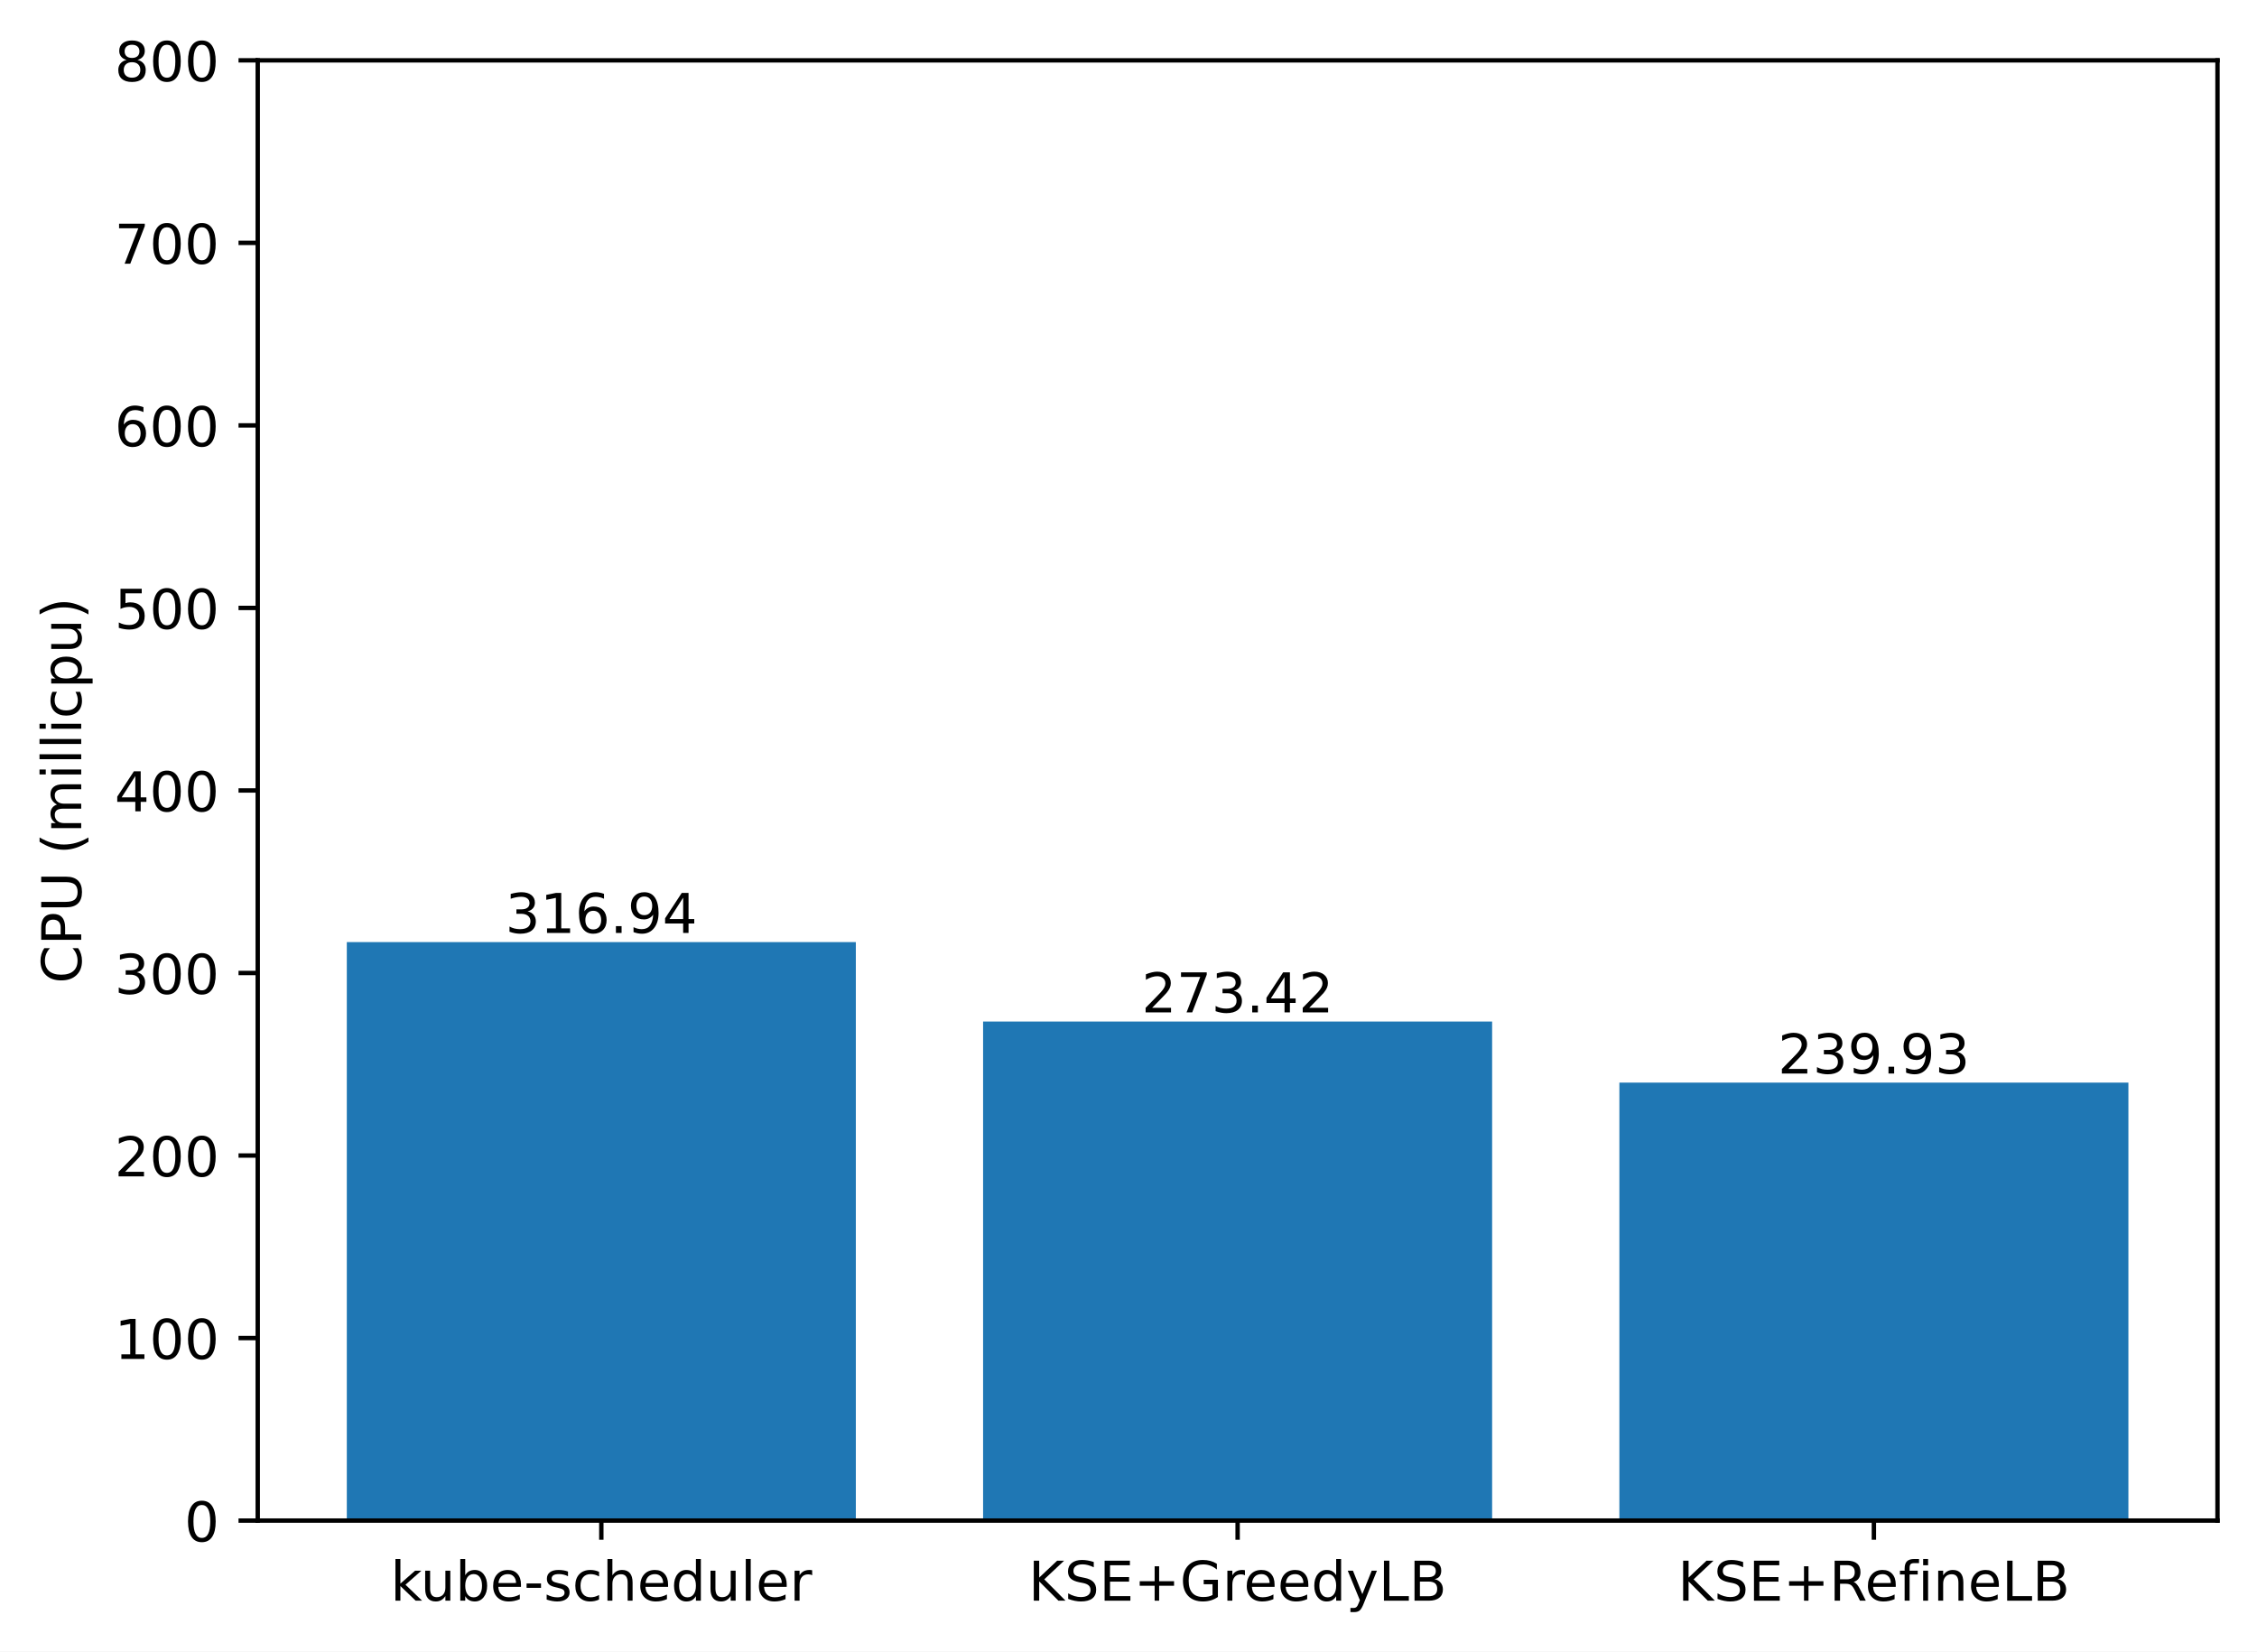
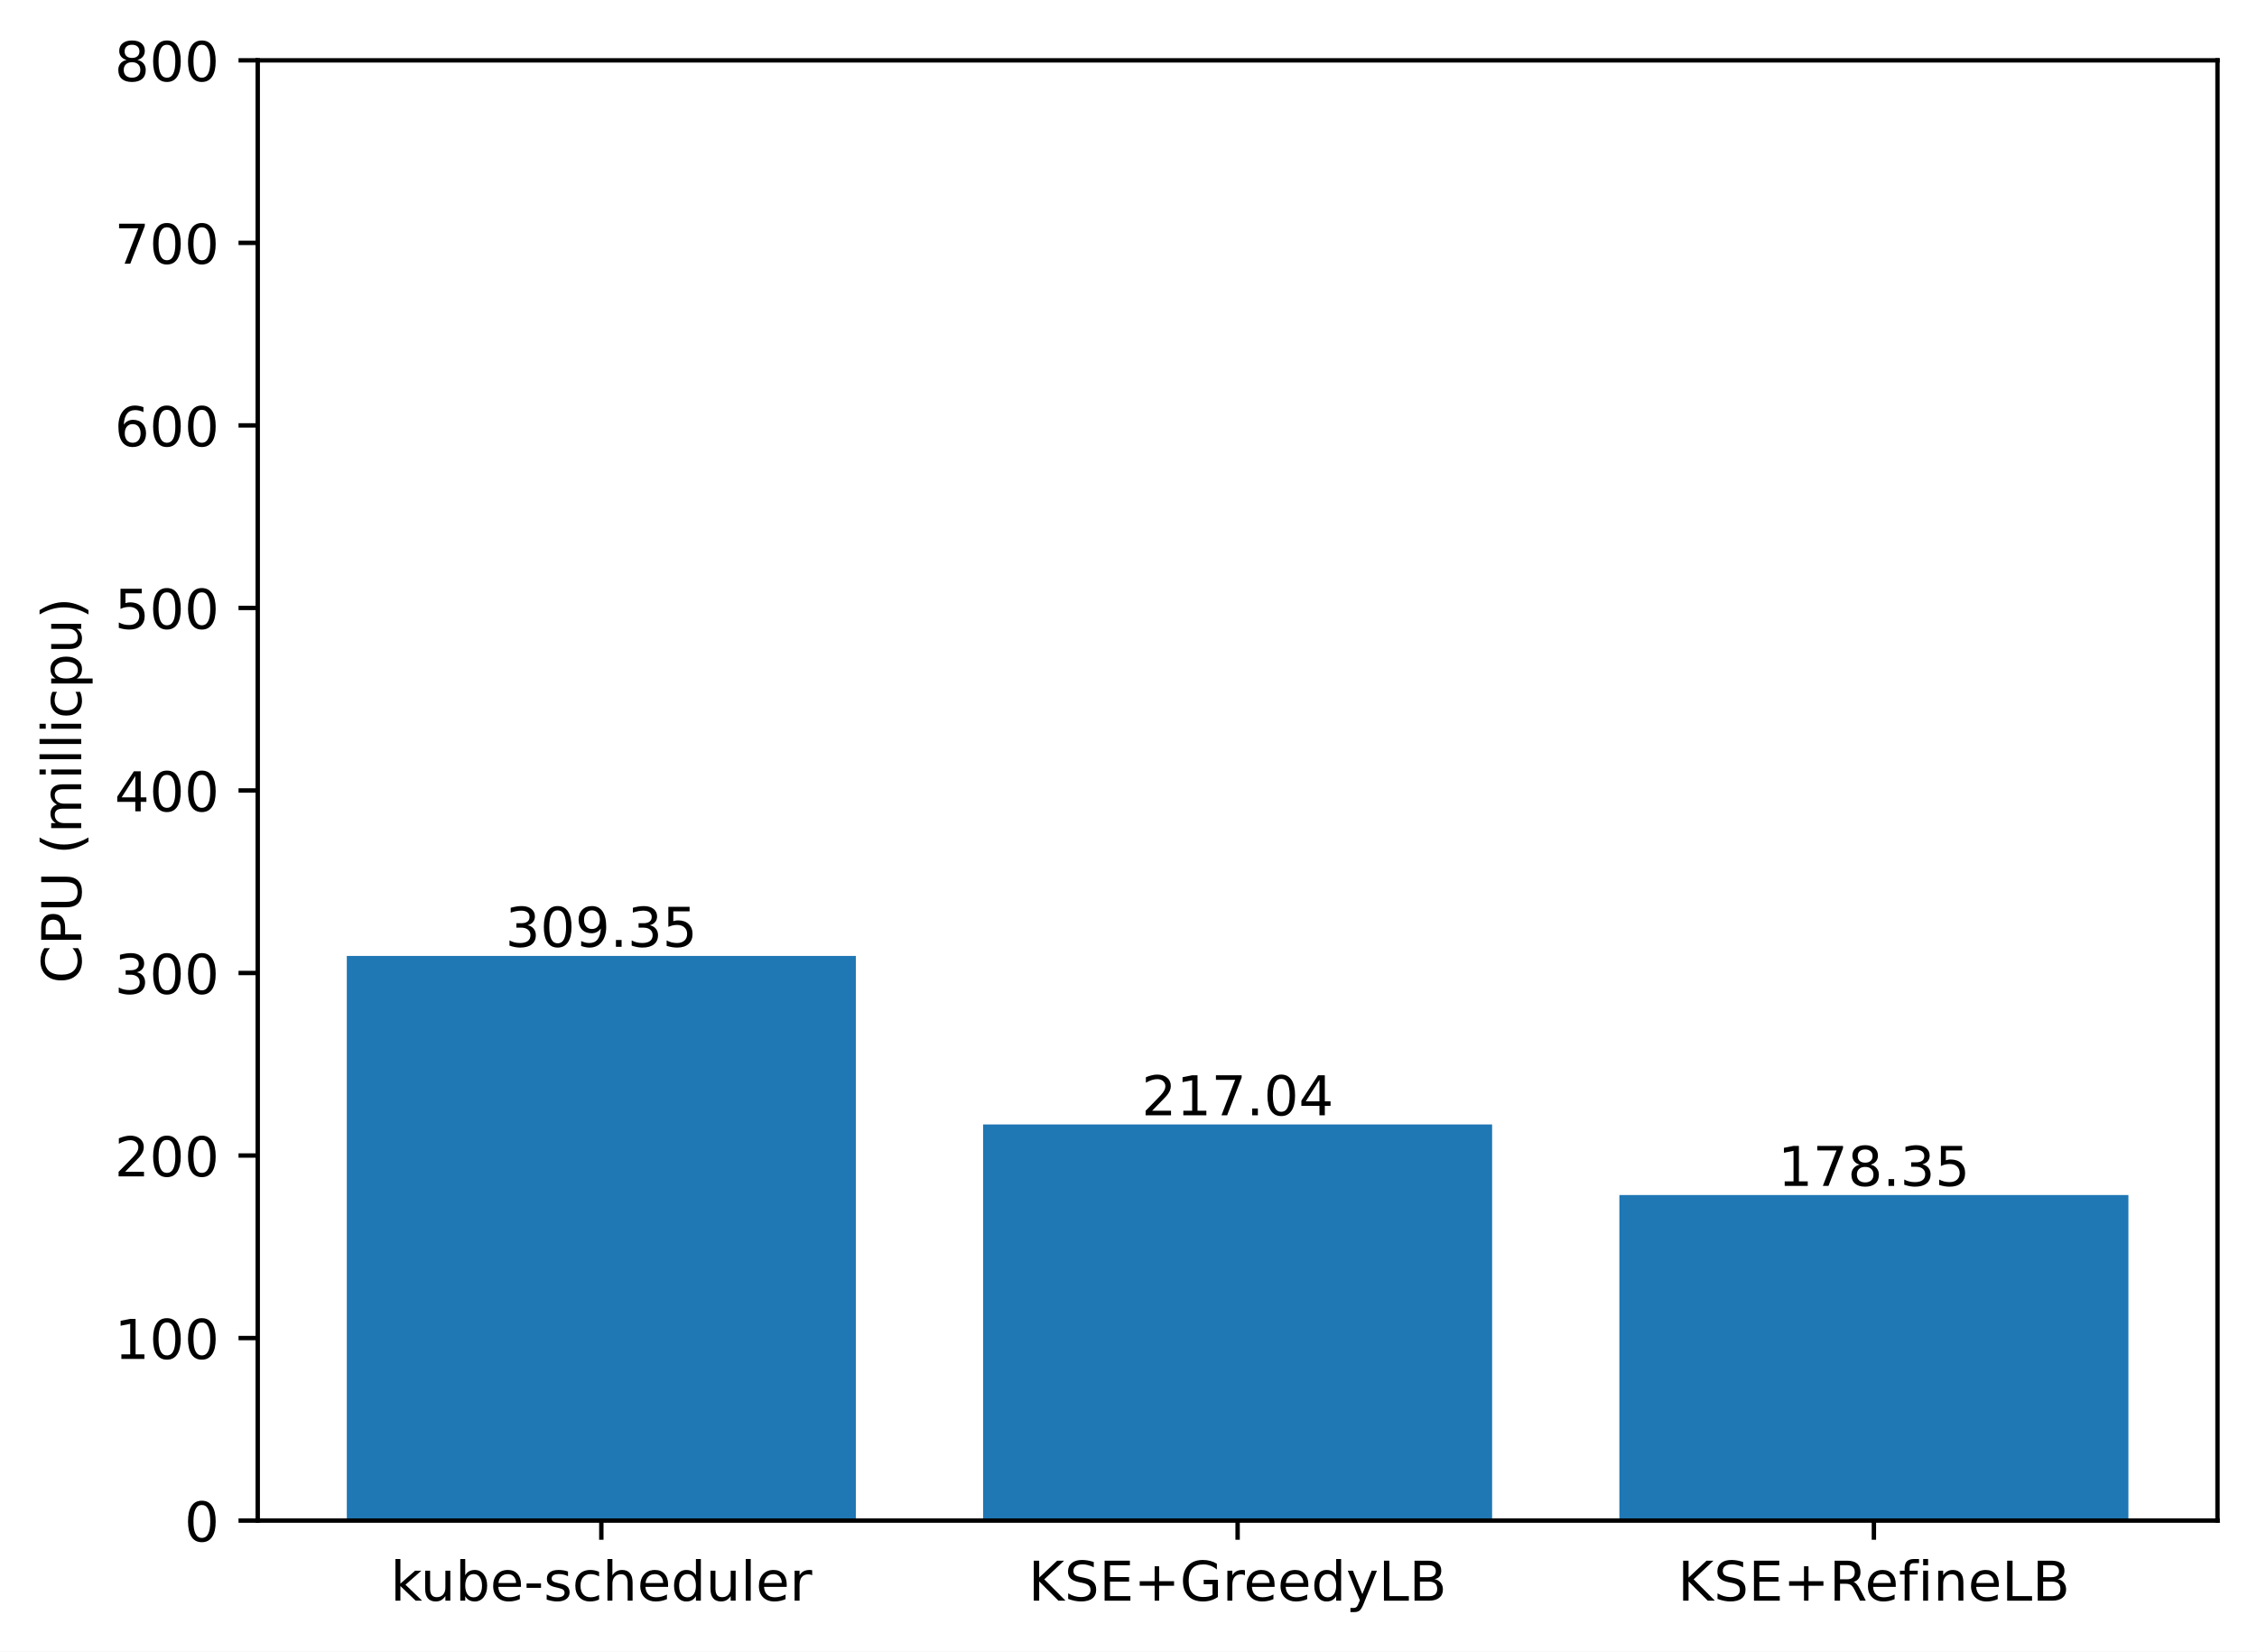
<svg xmlns="http://www.w3.org/2000/svg" xmlns:xlink="http://www.w3.org/1999/xlink" width="411.286pt" height="300.989pt" viewBox="0 0 411.286 300.989" version="1.1">
  <defs>
    <style type="text/css">*{stroke-linejoin: round; stroke-linecap: butt}</style>
  </defs>
  <g id="figure_1">
    <g id="patch_1">
      <path d="M 0 300.989  L 411.286 300.989  L 411.286 0  L 0 0  z " style="fill: #ffffff" />
    </g>
    <g id="axes_1">
      <g id="patch_2">
        <path d="M 46.966 277.111  L 404.086 277.111  L 404.086 10.999  L 46.966 10.999  z " style="fill: #ffffff" />
      </g>
      <g id="patch_3">
-         <path d="M 63.198 277.111  L 155.957 277.111  L 155.957 171.684  L 63.198 171.684  z " clip-path="url(#p5e8795955c)" style="fill: #1f77b4" />
+         <path d="M 63.198 277.111  L 155.957 277.111  L 155.957 174.209  L 63.198 174.209  z " clip-path="url(#p948b5187a0)" style="fill: #1f77b4" />
      </g>
      <g id="patch_4">
-         <path d="M 179.146 277.111  L 271.905 277.111  L 271.905 186.161  L 179.146 186.161  z " clip-path="url(#p5e8795955c)" style="fill: #1f77b4" />
+         <path d="M 179.146 277.111  L 271.905 277.111  L 271.905 204.915  L 179.146 204.915  z " clip-path="url(#p948b5187a0)" style="fill: #1f77b4" />
      </g>
      <g id="patch_5">
-         <path d="M 295.094 277.111  L 387.853 277.111  L 387.853 197.301  L 295.094 197.301  z " clip-path="url(#p5e8795955c)" style="fill: #1f77b4" />
+         <path d="M 295.094 277.111  L 387.853 277.111  L 387.853 217.785  L 295.094 217.785  z " clip-path="url(#p948b5187a0)" style="fill: #1f77b4" />
      </g>
      <g id="matplotlib.axis_1">
        <g id="xtick_1">
          <g id="line2d_1">
            <defs>
-               <path id="m545f0c61d1" d="M 0 0  L 0 3.5  " style="stroke: #000000; stroke-width: 0.8" />
+               <path id="maed211d1e8" d="M 0 0  L 0 3.5  " style="stroke: #000000; stroke-width: 0.8" />
            </defs>
            <g>
-               <use xlink:href="#m545f0c61d1" x="109.578" y="277.111" style="stroke: #000000; stroke-width: 0.8" />
+               <use xlink:href="#maed211d1e8" x="109.578" y="277.111" style="stroke: #000000; stroke-width: 0.8" />
            </g>
          </g>
          <g id="text_1">
            <g transform="translate(71.15179 291.7097)scale(0.1 -0.1)">
              <defs>
                <path id="DejaVuSans-6b" d="M 581 4863  L 1159 4863  L 1159 1991  L 2875 3500  L 3609 3500  L 1753 1863  L 3688 0  L 2938 0  L 1159 1709  L 1159 0  L 581 0  L 581 4863  z " transform="scale(0.015625)" />
                <path id="DejaVuSans-75" d="M 544 1381  L 544 3500  L 1119 3500  L 1119 1403  Q 1119 906 1312 657  Q 1506 409 1894 409  Q 2359 409 2629 706  Q 2900 1003 2900 1516  L 2900 3500  L 3475 3500  L 3475 0  L 2900 0  L 2900 538  Q 2691 219 2414 64  Q 2138 -91 1772 -91  Q 1169 -91 856 284  Q 544 659 544 1381  z M 1991 3584  L 1991 3584  z " transform="scale(0.015625)" />
                <path id="DejaVuSans-62" d="M 3116 1747  Q 3116 2381 2855 2742  Q 2594 3103 2138 3103  Q 1681 3103 1420 2742  Q 1159 2381 1159 1747  Q 1159 1113 1420 752  Q 1681 391 2138 391  Q 2594 391 2855 752  Q 3116 1113 3116 1747  z M 1159 2969  Q 1341 3281 1617 3432  Q 1894 3584 2278 3584  Q 2916 3584 3314 3078  Q 3713 2572 3713 1747  Q 3713 922 3314 415  Q 2916 -91 2278 -91  Q 1894 -91 1617 61  Q 1341 213 1159 525  L 1159 0  L 581 0  L 581 4863  L 1159 4863  L 1159 2969  z " transform="scale(0.015625)" />
                <path id="DejaVuSans-65" d="M 3597 1894  L 3597 1613  L 953 1613  Q 991 1019 1311 708  Q 1631 397 2203 397  Q 2534 397 2845 478  Q 3156 559 3463 722  L 3463 178  Q 3153 47 2828 -22  Q 2503 -91 2169 -91  Q 1331 -91 842 396  Q 353 884 353 1716  Q 353 2575 817 3079  Q 1281 3584 2069 3584  Q 2775 3584 3186 3129  Q 3597 2675 3597 1894  z M 3022 2063  Q 3016 2534 2758 2815  Q 2500 3097 2075 3097  Q 1594 3097 1305 2825  Q 1016 2553 972 2059  L 3022 2063  z " transform="scale(0.015625)" />
                <path id="DejaVuSans-2d" d="M 313 2009  L 1997 2009  L 1997 1497  L 313 1497  L 313 2009  z " transform="scale(0.015625)" />
                <path id="DejaVuSans-73" d="M 2834 3397  L 2834 2853  Q 2591 2978 2328 3040  Q 2066 3103 1784 3103  Q 1356 3103 1142 2972  Q 928 2841 928 2578  Q 928 2378 1081 2264  Q 1234 2150 1697 2047  L 1894 2003  Q 2506 1872 2764 1633  Q 3022 1394 3022 966  Q 3022 478 2636 193  Q 2250 -91 1575 -91  Q 1294 -91 989 -36  Q 684 19 347 128  L 347 722  Q 666 556 975 473  Q 1284 391 1588 391  Q 1994 391 2212 530  Q 2431 669 2431 922  Q 2431 1156 2273 1281  Q 2116 1406 1581 1522  L 1381 1569  Q 847 1681 609 1914  Q 372 2147 372 2553  Q 372 3047 722 3315  Q 1072 3584 1716 3584  Q 2034 3584 2315 3537  Q 2597 3491 2834 3397  z " transform="scale(0.015625)" />
                <path id="DejaVuSans-63" d="M 3122 3366  L 3122 2828  Q 2878 2963 2633 3030  Q 2388 3097 2138 3097  Q 1578 3097 1268 2742  Q 959 2388 959 1747  Q 959 1106 1268 751  Q 1578 397 2138 397  Q 2388 397 2633 464  Q 2878 531 3122 666  L 3122 134  Q 2881 22 2623 -34  Q 2366 -91 2075 -91  Q 1284 -91 818 406  Q 353 903 353 1747  Q 353 2603 823 3093  Q 1294 3584 2113 3584  Q 2378 3584 2631 3529  Q 2884 3475 3122 3366  z " transform="scale(0.015625)" />
                <path id="DejaVuSans-68" d="M 3513 2113  L 3513 0  L 2938 0  L 2938 2094  Q 2938 2591 2744 2837  Q 2550 3084 2163 3084  Q 1697 3084 1428 2787  Q 1159 2491 1159 1978  L 1159 0  L 581 0  L 581 4863  L 1159 4863  L 1159 2956  Q 1366 3272 1645 3428  Q 1925 3584 2291 3584  Q 2894 3584 3203 3211  Q 3513 2838 3513 2113  z " transform="scale(0.015625)" />
                <path id="DejaVuSans-64" d="M 2906 2969  L 2906 4863  L 3481 4863  L 3481 0  L 2906 0  L 2906 525  Q 2725 213 2448 61  Q 2172 -91 1784 -91  Q 1150 -91 751 415  Q 353 922 353 1747  Q 353 2572 751 3078  Q 1150 3584 1784 3584  Q 2172 3584 2448 3432  Q 2725 3281 2906 2969  z M 947 1747  Q 947 1113 1208 752  Q 1469 391 1925 391  Q 2381 391 2643 752  Q 2906 1113 2906 1747  Q 2906 2381 2643 2742  Q 2381 3103 1925 3103  Q 1469 3103 1208 2742  Q 947 2381 947 1747  z " transform="scale(0.015625)" />
                <path id="DejaVuSans-6c" d="M 603 4863  L 1178 4863  L 1178 0  L 603 0  L 603 4863  z " transform="scale(0.015625)" />
                <path id="DejaVuSans-72" d="M 2631 2963  Q 2534 3019 2420 3045  Q 2306 3072 2169 3072  Q 1681 3072 1420 2755  Q 1159 2438 1159 1844  L 1159 0  L 581 0  L 581 3500  L 1159 3500  L 1159 2956  Q 1341 3275 1631 3429  Q 1922 3584 2338 3584  Q 2397 3584 2469 3576  Q 2541 3569 2628 3553  L 2631 2963  z " transform="scale(0.015625)" />
              </defs>
              <use xlink:href="#DejaVuSans-6b" />
              <use xlink:href="#DejaVuSans-75" x="54.785" />
              <use xlink:href="#DejaVuSans-62" x="118.164" />
              <use xlink:href="#DejaVuSans-65" x="181.641" />
              <use xlink:href="#DejaVuSans-2d" x="243.164" />
              <use xlink:href="#DejaVuSans-73" x="279.248" />
              <use xlink:href="#DejaVuSans-63" x="331.348" />
              <use xlink:href="#DejaVuSans-68" x="386.328" />
              <use xlink:href="#DejaVuSans-65" x="449.707" />
              <use xlink:href="#DejaVuSans-64" x="511.23" />
              <use xlink:href="#DejaVuSans-75" x="574.707" />
              <use xlink:href="#DejaVuSans-6c" x="638.086" />
              <use xlink:href="#DejaVuSans-65" x="665.869" />
              <use xlink:href="#DejaVuSans-72" x="727.393" />
            </g>
          </g>
        </g>
        <g id="xtick_2">
          <g id="line2d_2">
            <g>
-               <use xlink:href="#m545f0c61d1" x="225.526" y="277.111" style="stroke: #000000; stroke-width: 0.8" />
+               <use xlink:href="#maed211d1e8" x="225.526" y="277.111" style="stroke: #000000; stroke-width: 0.8" />
            </g>
          </g>
          <g id="text_2">
            <g transform="translate(187.403 291.7097)scale(0.1 -0.1)">
              <defs>
                <path id="DejaVuSans-4b" d="M 628 4666  L 1259 4666  L 1259 2694  L 3353 4666  L 4166 4666  L 1850 2491  L 4331 0  L 3500 0  L 1259 2247  L 1259 0  L 628 0  L 628 4666  z " transform="scale(0.015625)" />
                <path id="DejaVuSans-53" d="M 3425 4513  L 3425 3897  Q 3066 4069 2747 4153  Q 2428 4238 2131 4238  Q 1616 4238 1336 4038  Q 1056 3838 1056 3469  Q 1056 3159 1242 3001  Q 1428 2844 1947 2747  L 2328 2669  Q 3034 2534 3370 2195  Q 3706 1856 3706 1288  Q 3706 609 3251 259  Q 2797 -91 1919 -91  Q 1588 -91 1214 -16  Q 841 59 441 206  L 441 856  Q 825 641 1194 531  Q 1563 422 1919 422  Q 2459 422 2753 634  Q 3047 847 3047 1241  Q 3047 1584 2836 1778  Q 2625 1972 2144 2069  L 1759 2144  Q 1053 2284 737 2584  Q 422 2884 422 3419  Q 422 4038 858 4394  Q 1294 4750 2059 4750  Q 2388 4750 2728 4690  Q 3069 4631 3425 4513  z " transform="scale(0.015625)" />
                <path id="DejaVuSans-45" d="M 628 4666  L 3578 4666  L 3578 4134  L 1259 4134  L 1259 2753  L 3481 2753  L 3481 2222  L 1259 2222  L 1259 531  L 3634 531  L 3634 0  L 628 0  L 628 4666  z " transform="scale(0.015625)" />
                <path id="DejaVuSans-2b" d="M 2944 4013  L 2944 2272  L 4684 2272  L 4684 1741  L 2944 1741  L 2944 0  L 2419 0  L 2419 1741  L 678 1741  L 678 2272  L 2419 2272  L 2419 4013  L 2944 4013  z " transform="scale(0.015625)" />
                <path id="DejaVuSans-47" d="M 3809 666  L 3809 1919  L 2778 1919  L 2778 2438  L 4434 2438  L 4434 434  Q 4069 175 3628 42  Q 3188 -91 2688 -91  Q 1594 -91 976 548  Q 359 1188 359 2328  Q 359 3472 976 4111  Q 1594 4750 2688 4750  Q 3144 4750 3555 4637  Q 3966 4525 4313 4306  L 4313 3634  Q 3963 3931 3569 4081  Q 3175 4231 2741 4231  Q 1884 4231 1454 3753  Q 1025 3275 1025 2328  Q 1025 1384 1454 906  Q 1884 428 2741 428  Q 3075 428 3337 486  Q 3600 544 3809 666  z " transform="scale(0.015625)" />
                <path id="DejaVuSans-79" d="M 2059 -325  Q 1816 -950 1584 -1140  Q 1353 -1331 966 -1331  L 506 -1331  L 506 -850  L 844 -850  Q 1081 -850 1212 -737  Q 1344 -625 1503 -206  L 1606 56  L 191 3500  L 800 3500  L 1894 763  L 2988 3500  L 3597 3500  L 2059 -325  z " transform="scale(0.015625)" />
                <path id="DejaVuSans-4c" d="M 628 4666  L 1259 4666  L 1259 531  L 3531 531  L 3531 0  L 628 0  L 628 4666  z " transform="scale(0.015625)" />
                <path id="DejaVuSans-42" d="M 1259 2228  L 1259 519  L 2272 519  Q 2781 519 3026 730  Q 3272 941 3272 1375  Q 3272 1813 3026 2020  Q 2781 2228 2272 2228  L 1259 2228  z M 1259 4147  L 1259 2741  L 2194 2741  Q 2656 2741 2882 2914  Q 3109 3088 3109 3444  Q 3109 3797 2882 3972  Q 2656 4147 2194 4147  L 1259 4147  z M 628 4666  L 2241 4666  Q 2963 4666 3353 4366  Q 3744 4066 3744 3513  Q 3744 3084 3544 2831  Q 3344 2578 2956 2516  Q 3422 2416 3680 2098  Q 3938 1781 3938 1306  Q 3938 681 3513 340  Q 3088 0 2303 0  L 628 0  L 628 4666  z " transform="scale(0.015625)" />
              </defs>
              <use xlink:href="#DejaVuSans-4b" />
              <use xlink:href="#DejaVuSans-53" x="65.576" />
              <use xlink:href="#DejaVuSans-45" x="129.053" />
              <use xlink:href="#DejaVuSans-2b" x="192.236" />
              <use xlink:href="#DejaVuSans-47" x="276.025" />
              <use xlink:href="#DejaVuSans-72" x="353.516" />
              <use xlink:href="#DejaVuSans-65" x="392.379" />
              <use xlink:href="#DejaVuSans-65" x="453.902" />
              <use xlink:href="#DejaVuSans-64" x="515.426" />
              <use xlink:href="#DejaVuSans-79" x="578.902" />
              <use xlink:href="#DejaVuSans-4c" x="638.082" />
              <use xlink:href="#DejaVuSans-42" x="693.795" />
            </g>
          </g>
        </g>
        <g id="xtick_3">
          <g id="line2d_3">
            <g>
-               <use xlink:href="#m545f0c61d1" x="341.474" y="277.111" style="stroke: #000000; stroke-width: 0.8" />
+               <use xlink:href="#maed211d1e8" x="341.474" y="277.111" style="stroke: #000000; stroke-width: 0.8" />
            </g>
          </g>
          <g id="text_3">
            <g transform="translate(305.7346 291.7097)scale(0.1 -0.1)">
              <defs>
                <path id="DejaVuSans-52" d="M 2841 2188  Q 3044 2119 3236 1894  Q 3428 1669 3622 1275  L 4263 0  L 3584 0  L 2988 1197  Q 2756 1666 2539 1819  Q 2322 1972 1947 1972  L 1259 1972  L 1259 0  L 628 0  L 628 4666  L 2053 4666  Q 2853 4666 3247 4331  Q 3641 3997 3641 3322  Q 3641 2881 3436 2590  Q 3231 2300 2841 2188  z M 1259 4147  L 1259 2491  L 2053 2491  Q 2509 2491 2742 2702  Q 2975 2913 2975 3322  Q 2975 3731 2742 3939  Q 2509 4147 2053 4147  L 1259 4147  z " transform="scale(0.015625)" />
                <path id="DejaVuSans-66" d="M 2375 4863  L 2375 4384  L 1825 4384  Q 1516 4384 1395 4259  Q 1275 4134 1275 3809  L 1275 3500  L 2222 3500  L 2222 3053  L 1275 3053  L 1275 0  L 697 0  L 697 3053  L 147 3053  L 147 3500  L 697 3500  L 697 3744  Q 697 4328 969 4595  Q 1241 4863 1831 4863  L 2375 4863  z " transform="scale(0.015625)" />
                <path id="DejaVuSans-69" d="M 603 3500  L 1178 3500  L 1178 0  L 603 0  L 603 3500  z M 603 4863  L 1178 4863  L 1178 4134  L 603 4134  L 603 4863  z " transform="scale(0.015625)" />
                <path id="DejaVuSans-6e" d="M 3513 2113  L 3513 0  L 2938 0  L 2938 2094  Q 2938 2591 2744 2837  Q 2550 3084 2163 3084  Q 1697 3084 1428 2787  Q 1159 2491 1159 1978  L 1159 0  L 581 0  L 581 3500  L 1159 3500  L 1159 2956  Q 1366 3272 1645 3428  Q 1925 3584 2291 3584  Q 2894 3584 3203 3211  Q 3513 2838 3513 2113  z " transform="scale(0.015625)" />
              </defs>
              <use xlink:href="#DejaVuSans-4b" />
              <use xlink:href="#DejaVuSans-53" x="65.576" />
              <use xlink:href="#DejaVuSans-45" x="129.053" />
              <use xlink:href="#DejaVuSans-2b" x="192.236" />
              <use xlink:href="#DejaVuSans-52" x="276.025" />
              <use xlink:href="#DejaVuSans-65" x="341.008" />
              <use xlink:href="#DejaVuSans-66" x="402.531" />
              <use xlink:href="#DejaVuSans-69" x="437.736" />
              <use xlink:href="#DejaVuSans-6e" x="465.52" />
              <use xlink:href="#DejaVuSans-65" x="528.898" />
              <use xlink:href="#DejaVuSans-4c" x="590.422" />
              <use xlink:href="#DejaVuSans-42" x="646.135" />
            </g>
          </g>
        </g>
      </g>
      <g id="matplotlib.axis_2">
        <g id="ytick_1">
          <g id="line2d_4">
            <defs>
-               <path id="m0c656af955" d="M 0 0  L -3.5 0  " style="stroke: #000000; stroke-width: 0.8" />
+               <path id="m8ea05bec52" d="M 0 0  L -3.5 0  " style="stroke: #000000; stroke-width: 0.8" />
            </defs>
            <g>
-               <use xlink:href="#m0c656af955" x="46.966" y="277.111" style="stroke: #000000; stroke-width: 0.8" />
+               <use xlink:href="#m8ea05bec52" x="46.966" y="277.111" style="stroke: #000000; stroke-width: 0.8" />
            </g>
          </g>
          <g id="text_4">
            <g transform="translate(33.60312 280.9104)scale(0.1 -0.1)">
              <defs>
                <path id="DejaVuSans-30" d="M 2034 4250  Q 1547 4250 1301 3770  Q 1056 3291 1056 2328  Q 1056 1369 1301 889  Q 1547 409 2034 409  Q 2525 409 2770 889  Q 3016 1369 3016 2328  Q 3016 3291 2770 3770  Q 2525 4250 2034 4250  z M 2034 4750  Q 2819 4750 3233 4129  Q 3647 3509 3647 2328  Q 3647 1150 3233 529  Q 2819 -91 2034 -91  Q 1250 -91 836 529  Q 422 1150 422 2328  Q 422 3509 836 4129  Q 1250 4750 2034 4750  z " transform="scale(0.015625)" />
              </defs>
              <use xlink:href="#DejaVuSans-30" />
            </g>
          </g>
        </g>
        <g id="ytick_2">
          <g id="line2d_5">
            <g>
-               <use xlink:href="#m0c656af955" x="46.966" y="243.847" style="stroke: #000000; stroke-width: 0.8" />
+               <use xlink:href="#m8ea05bec52" x="46.966" y="243.847" style="stroke: #000000; stroke-width: 0.8" />
            </g>
          </g>
          <g id="text_5">
            <g transform="translate(20.87813 247.6464)scale(0.1 -0.1)">
              <defs>
                <path id="DejaVuSans-31" d="M 794 531  L 1825 531  L 1825 4091  L 703 3866  L 703 4441  L 1819 4666  L 2450 4666  L 2450 531  L 3481 531  L 3481 0  L 794 0  L 794 531  z " transform="scale(0.015625)" />
              </defs>
              <use xlink:href="#DejaVuSans-31" />
              <use xlink:href="#DejaVuSans-30" x="63.623" />
              <use xlink:href="#DejaVuSans-30" x="127.246" />
            </g>
          </g>
        </g>
        <g id="ytick_3">
          <g id="line2d_6">
            <g>
-               <use xlink:href="#m0c656af955" x="46.966" y="210.583" style="stroke: #000000; stroke-width: 0.8" />
+               <use xlink:href="#m8ea05bec52" x="46.966" y="210.583" style="stroke: #000000; stroke-width: 0.8" />
            </g>
          </g>
          <g id="text_6">
            <g transform="translate(20.87813 214.3824)scale(0.1 -0.1)">
              <defs>
                <path id="DejaVuSans-32" d="M 1228 531  L 3431 531  L 3431 0  L 469 0  L 469 531  Q 828 903 1448 1529  Q 2069 2156 2228 2338  Q 2531 2678 2651 2914  Q 2772 3150 2772 3378  Q 2772 3750 2511 3984  Q 2250 4219 1831 4219  Q 1534 4219 1204 4116  Q 875 4013 500 3803  L 500 4441  Q 881 4594 1212 4672  Q 1544 4750 1819 4750  Q 2544 4750 2975 4387  Q 3406 4025 3406 3419  Q 3406 3131 3298 2873  Q 3191 2616 2906 2266  Q 2828 2175 2409 1742  Q 1991 1309 1228 531  z " transform="scale(0.015625)" />
              </defs>
              <use xlink:href="#DejaVuSans-32" />
              <use xlink:href="#DejaVuSans-30" x="63.623" />
              <use xlink:href="#DejaVuSans-30" x="127.246" />
            </g>
          </g>
        </g>
        <g id="ytick_4">
          <g id="line2d_7">
            <g>
-               <use xlink:href="#m0c656af955" x="46.966" y="177.319" style="stroke: #000000; stroke-width: 0.8" />
+               <use xlink:href="#m8ea05bec52" x="46.966" y="177.319" style="stroke: #000000; stroke-width: 0.8" />
            </g>
          </g>
          <g id="text_7">
            <g transform="translate(20.87813 181.1184)scale(0.1 -0.1)">
              <defs>
                <path id="DejaVuSans-33" d="M 2597 2516  Q 3050 2419 3304 2112  Q 3559 1806 3559 1356  Q 3559 666 3084 287  Q 2609 -91 1734 -91  Q 1441 -91 1130 -33  Q 819 25 488 141  L 488 750  Q 750 597 1062 519  Q 1375 441 1716 441  Q 2309 441 2620 675  Q 2931 909 2931 1356  Q 2931 1769 2642 2001  Q 2353 2234 1838 2234  L 1294 2234  L 1294 2753  L 1863 2753  Q 2328 2753 2575 2939  Q 2822 3125 2822 3475  Q 2822 3834 2567 4026  Q 2313 4219 1838 4219  Q 1578 4219 1281 4162  Q 984 4106 628 3988  L 628 4550  Q 988 4650 1302 4700  Q 1616 4750 1894 4750  Q 2613 4750 3031 4423  Q 3450 4097 3450 3541  Q 3450 3153 3228 2886  Q 3006 2619 2597 2516  z " transform="scale(0.015625)" />
              </defs>
              <use xlink:href="#DejaVuSans-33" />
              <use xlink:href="#DejaVuSans-30" x="63.623" />
              <use xlink:href="#DejaVuSans-30" x="127.246" />
            </g>
          </g>
        </g>
        <g id="ytick_5">
          <g id="line2d_8">
            <g>
-               <use xlink:href="#m0c656af955" x="46.966" y="144.055" style="stroke: #000000; stroke-width: 0.8" />
+               <use xlink:href="#m8ea05bec52" x="46.966" y="144.055" style="stroke: #000000; stroke-width: 0.8" />
            </g>
          </g>
          <g id="text_8">
            <g transform="translate(20.87813 147.8544)scale(0.1 -0.1)">
              <defs>
                <path id="DejaVuSans-34" d="M 2419 4116  L 825 1625  L 2419 1625  L 2419 4116  z M 2253 4666  L 3047 4666  L 3047 1625  L 3713 1625  L 3713 1100  L 3047 1100  L 3047 0  L 2419 0  L 2419 1100  L 313 1100  L 313 1709  L 2253 4666  z " transform="scale(0.015625)" />
              </defs>
              <use xlink:href="#DejaVuSans-34" />
              <use xlink:href="#DejaVuSans-30" x="63.623" />
              <use xlink:href="#DejaVuSans-30" x="127.246" />
            </g>
          </g>
        </g>
        <g id="ytick_6">
          <g id="line2d_9">
            <g>
-               <use xlink:href="#m0c656af955" x="46.966" y="110.791" style="stroke: #000000; stroke-width: 0.8" />
+               <use xlink:href="#m8ea05bec52" x="46.966" y="110.791" style="stroke: #000000; stroke-width: 0.8" />
            </g>
          </g>
          <g id="text_9">
            <g transform="translate(20.87813 114.5904)scale(0.1 -0.1)">
              <defs>
                <path id="DejaVuSans-35" d="M 691 4666  L 3169 4666  L 3169 4134  L 1269 4134  L 1269 2991  Q 1406 3038 1543 3061  Q 1681 3084 1819 3084  Q 2600 3084 3056 2656  Q 3513 2228 3513 1497  Q 3513 744 3044 326  Q 2575 -91 1722 -91  Q 1428 -91 1123 -41  Q 819 9 494 109  L 494 744  Q 775 591 1075 516  Q 1375 441 1709 441  Q 2250 441 2565 725  Q 2881 1009 2881 1497  Q 2881 1984 2565 2268  Q 2250 2553 1709 2553  Q 1456 2553 1204 2497  Q 953 2441 691 2322  L 691 4666  z " transform="scale(0.015625)" />
              </defs>
              <use xlink:href="#DejaVuSans-35" />
              <use xlink:href="#DejaVuSans-30" x="63.623" />
              <use xlink:href="#DejaVuSans-30" x="127.246" />
            </g>
          </g>
        </g>
        <g id="ytick_7">
          <g id="line2d_10">
            <g>
-               <use xlink:href="#m0c656af955" x="46.966" y="77.527" style="stroke: #000000; stroke-width: 0.8" />
+               <use xlink:href="#m8ea05bec52" x="46.966" y="77.527" style="stroke: #000000; stroke-width: 0.8" />
            </g>
          </g>
          <g id="text_10">
            <g transform="translate(20.87813 81.32644)scale(0.1 -0.1)">
              <defs>
                <path id="DejaVuSans-36" d="M 2113 2584  Q 1688 2584 1439 2293  Q 1191 2003 1191 1497  Q 1191 994 1439 701  Q 1688 409 2113 409  Q 2538 409 2786 701  Q 3034 994 3034 1497  Q 3034 2003 2786 2293  Q 2538 2584 2113 2584  z M 3366 4563  L 3366 3988  Q 3128 4100 2886 4159  Q 2644 4219 2406 4219  Q 1781 4219 1451 3797  Q 1122 3375 1075 2522  Q 1259 2794 1537 2939  Q 1816 3084 2150 3084  Q 2853 3084 3261 2657  Q 3669 2231 3669 1497  Q 3669 778 3244 343  Q 2819 -91 2113 -91  Q 1303 -91 875 529  Q 447 1150 447 2328  Q 447 3434 972 4092  Q 1497 4750 2381 4750  Q 2619 4750 2861 4703  Q 3103 4656 3366 4563  z " transform="scale(0.015625)" />
              </defs>
              <use xlink:href="#DejaVuSans-36" />
              <use xlink:href="#DejaVuSans-30" x="63.623" />
              <use xlink:href="#DejaVuSans-30" x="127.246" />
            </g>
          </g>
        </g>
        <g id="ytick_8">
          <g id="line2d_11">
            <g>
-               <use xlink:href="#m0c656af955" x="46.966" y="44.263" style="stroke: #000000; stroke-width: 0.8" />
+               <use xlink:href="#m8ea05bec52" x="46.966" y="44.263" style="stroke: #000000; stroke-width: 0.8" />
            </g>
          </g>
          <g id="text_11">
            <g transform="translate(20.87813 48.06244)scale(0.1 -0.1)">
              <defs>
                <path id="DejaVuSans-37" d="M 525 4666  L 3525 4666  L 3525 4397  L 1831 0  L 1172 0  L 2766 4134  L 525 4134  L 525 4666  z " transform="scale(0.015625)" />
              </defs>
              <use xlink:href="#DejaVuSans-37" />
              <use xlink:href="#DejaVuSans-30" x="63.623" />
              <use xlink:href="#DejaVuSans-30" x="127.246" />
            </g>
          </g>
        </g>
        <g id="ytick_9">
          <g id="line2d_12">
            <g>
-               <use xlink:href="#m0c656af955" x="46.966" y="10.999" style="stroke: #000000; stroke-width: 0.8" />
+               <use xlink:href="#m8ea05bec52" x="46.966" y="10.999" style="stroke: #000000; stroke-width: 0.8" />
            </g>
          </g>
          <g id="text_12">
            <g transform="translate(20.87813 14.79844)scale(0.1 -0.1)">
              <defs>
                <path id="DejaVuSans-38" d="M 2034 2216  Q 1584 2216 1326 1975  Q 1069 1734 1069 1313  Q 1069 891 1326 650  Q 1584 409 2034 409  Q 2484 409 2743 651  Q 3003 894 3003 1313  Q 3003 1734 2745 1975  Q 2488 2216 2034 2216  z M 1403 2484  Q 997 2584 770 2862  Q 544 3141 544 3541  Q 544 4100 942 4425  Q 1341 4750 2034 4750  Q 2731 4750 3128 4425  Q 3525 4100 3525 3541  Q 3525 3141 3298 2862  Q 3072 2584 2669 2484  Q 3125 2378 3379 2068  Q 3634 1759 3634 1313  Q 3634 634 3220 271  Q 2806 -91 2034 -91  Q 1263 -91 848 271  Q 434 634 434 1313  Q 434 1759 690 2068  Q 947 2378 1403 2484  z M 1172 3481  Q 1172 3119 1398 2916  Q 1625 2713 2034 2713  Q 2441 2713 2670 2916  Q 2900 3119 2900 3481  Q 2900 3844 2670 4047  Q 2441 4250 2034 4250  Q 1625 4250 1398 4047  Q 1172 3844 1172 3481  z " transform="scale(0.015625)" />
              </defs>
              <use xlink:href="#DejaVuSans-38" />
              <use xlink:href="#DejaVuSans-30" x="63.623" />
              <use xlink:href="#DejaVuSans-30" x="127.246" />
            </g>
          </g>
        </g>
        <g id="text_13">
          <g transform="translate(14.79844 179.2302)rotate(-90)scale(0.1 -0.1)">
            <defs>
              <path id="DejaVuSans-43" d="M 4122 4306  L 4122 3641  Q 3803 3938 3442 4084  Q 3081 4231 2675 4231  Q 1875 4231 1450 3742  Q 1025 3253 1025 2328  Q 1025 1406 1450 917  Q 1875 428 2675 428  Q 3081 428 3442 575  Q 3803 722 4122 1019  L 4122 359  Q 3791 134 3420 21  Q 3050 -91 2638 -91  Q 1578 -91 968 557  Q 359 1206 359 2328  Q 359 3453 968 4101  Q 1578 4750 2638 4750  Q 3056 4750 3426 4639  Q 3797 4528 4122 4306  z " transform="scale(0.015625)" />
              <path id="DejaVuSans-50" d="M 1259 4147  L 1259 2394  L 2053 2394  Q 2494 2394 2734 2622  Q 2975 2850 2975 3272  Q 2975 3691 2734 3919  Q 2494 4147 2053 4147  L 1259 4147  z M 628 4666  L 2053 4666  Q 2838 4666 3239 4311  Q 3641 3956 3641 3272  Q 3641 2581 3239 2228  Q 2838 1875 2053 1875  L 1259 1875  L 1259 0  L 628 0  L 628 4666  z " transform="scale(0.015625)" />
              <path id="DejaVuSans-55" d="M 556 4666  L 1191 4666  L 1191 1831  Q 1191 1081 1462 751  Q 1734 422 2344 422  Q 2950 422 3222 751  Q 3494 1081 3494 1831  L 3494 4666  L 4128 4666  L 4128 1753  Q 4128 841 3676 375  Q 3225 -91 2344 -91  Q 1459 -91 1007 375  Q 556 841 556 1753  L 556 4666  z " transform="scale(0.015625)" />
              <path id="DejaVuSans-20" transform="scale(0.015625)" />
              <path id="DejaVuSans-28" d="M 1984 4856  Q 1566 4138 1362 3434  Q 1159 2731 1159 2009  Q 1159 1288 1364 580  Q 1569 -128 1984 -844  L 1484 -844  Q 1016 -109 783 600  Q 550 1309 550 2009  Q 550 2706 781 3412  Q 1013 4119 1484 4856  L 1984 4856  z " transform="scale(0.015625)" />
              <path id="DejaVuSans-6d" d="M 3328 2828  Q 3544 3216 3844 3400  Q 4144 3584 4550 3584  Q 5097 3584 5394 3201  Q 5691 2819 5691 2113  L 5691 0  L 5113 0  L 5113 2094  Q 5113 2597 4934 2840  Q 4756 3084 4391 3084  Q 3944 3084 3684 2787  Q 3425 2491 3425 1978  L 3425 0  L 2847 0  L 2847 2094  Q 2847 2600 2669 2842  Q 2491 3084 2119 3084  Q 1678 3084 1418 2786  Q 1159 2488 1159 1978  L 1159 0  L 581 0  L 581 3500  L 1159 3500  L 1159 2956  Q 1356 3278 1631 3431  Q 1906 3584 2284 3584  Q 2666 3584 2933 3390  Q 3200 3197 3328 2828  z " transform="scale(0.015625)" />
              <path id="DejaVuSans-70" d="M 1159 525  L 1159 -1331  L 581 -1331  L 581 3500  L 1159 3500  L 1159 2969  Q 1341 3281 1617 3432  Q 1894 3584 2278 3584  Q 2916 3584 3314 3078  Q 3713 2572 3713 1747  Q 3713 922 3314 415  Q 2916 -91 2278 -91  Q 1894 -91 1617 61  Q 1341 213 1159 525  z M 3116 1747  Q 3116 2381 2855 2742  Q 2594 3103 2138 3103  Q 1681 3103 1420 2742  Q 1159 2381 1159 1747  Q 1159 1113 1420 752  Q 1681 391 2138 391  Q 2594 391 2855 752  Q 3116 1113 3116 1747  z " transform="scale(0.015625)" />
              <path id="DejaVuSans-29" d="M 513 4856  L 1013 4856  Q 1481 4119 1714 3412  Q 1947 2706 1947 2009  Q 1947 1309 1714 600  Q 1481 -109 1013 -844  L 513 -844  Q 928 -128 1133 580  Q 1338 1288 1338 2009  Q 1338 2731 1133 3434  Q 928 4138 513 4856  z " transform="scale(0.015625)" />
            </defs>
            <use xlink:href="#DejaVuSans-43" />
            <use xlink:href="#DejaVuSans-50" x="69.824" />
            <use xlink:href="#DejaVuSans-55" x="130.127" />
            <use xlink:href="#DejaVuSans-20" x="203.32" />
            <use xlink:href="#DejaVuSans-28" x="235.107" />
            <use xlink:href="#DejaVuSans-6d" x="274.121" />
            <use xlink:href="#DejaVuSans-69" x="371.533" />
            <use xlink:href="#DejaVuSans-6c" x="399.316" />
            <use xlink:href="#DejaVuSans-6c" x="427.1" />
            <use xlink:href="#DejaVuSans-69" x="454.883" />
            <use xlink:href="#DejaVuSans-63" x="482.666" />
            <use xlink:href="#DejaVuSans-70" x="537.646" />
            <use xlink:href="#DejaVuSans-75" x="601.123" />
            <use xlink:href="#DejaVuSans-29" x="664.502" />
          </g>
        </g>
      </g>
      <g id="patch_6">
        <path d="M 46.966 277.111  L 46.966 10.999  " style="fill: none; stroke: #000000; stroke-width: 0.8; stroke-linejoin: miter; stroke-linecap: square" />
      </g>
      <g id="patch_7">
        <path d="M 404.086 277.111  L 404.086 10.999  " style="fill: none; stroke: #000000; stroke-width: 0.8; stroke-linejoin: miter; stroke-linecap: square" />
      </g>
      <g id="patch_8">
        <path d="M 46.966 277.111  L 404.086 277.111  " style="fill: none; stroke: #000000; stroke-width: 0.8; stroke-linejoin: miter; stroke-linecap: square" />
      </g>
      <g id="patch_9">
        <path d="M 46.966 10.999  L 404.086 10.999  " style="fill: none; stroke: #000000; stroke-width: 0.8; stroke-linejoin: miter; stroke-linecap: square" />
      </g>
      <g id="text_14">
-         <g transform="translate(92.08226 170.0211)scale(0.1 -0.1)">
+         <g transform="translate(92.08226 172.5458)scale(0.1 -0.1)">
          <defs>
+             <path id="DejaVuSans-39" d="M 703 97  L 703 672  Q 941 559 1184 500  Q 1428 441 1663 441  Q 2288 441 2617 861  Q 2947 1281 2994 2138  Q 2813 1869 2534 1725  Q 2256 1581 1919 1581  Q 1219 1581 811 2004  Q 403 2428 403 3163  Q 403 3881 828 4315  Q 1253 4750 1959 4750  Q 2769 4750 3195 4129  Q 3622 3509 3622 2328  Q 3622 1225 3098 567  Q 2575 -91 1691 -91  Q 1453 -91 1209 -44  Q 966 3 703 97  z M 1959 2075  Q 2384 2075 2632 2365  Q 2881 2656 2881 3163  Q 2881 3666 2632 3958  Q 2384 4250 1959 4250  Q 1534 4250 1286 3958  Q 1038 3666 1038 3163  Q 1038 2656 1286 2365  Q 1534 2075 1959 2075  z " transform="scale(0.015625)" />
            <path id="DejaVuSans-2e" d="M 684 794  L 1344 794  L 1344 0  L 684 0  L 684 794  z " transform="scale(0.015625)" />
-             <path id="DejaVuSans-39" d="M 703 97  L 703 672  Q 941 559 1184 500  Q 1428 441 1663 441  Q 2288 441 2617 861  Q 2947 1281 2994 2138  Q 2813 1869 2534 1725  Q 2256 1581 1919 1581  Q 1219 1581 811 2004  Q 403 2428 403 3163  Q 403 3881 828 4315  Q 1253 4750 1959 4750  Q 2769 4750 3195 4129  Q 3622 3509 3622 2328  Q 3622 1225 3098 567  Q 2575 -91 1691 -91  Q 1453 -91 1209 -44  Q 966 3 703 97  z M 1959 2075  Q 2384 2075 2632 2365  Q 2881 2656 2881 3163  Q 2881 3666 2632 3958  Q 2384 4250 1959 4250  Q 1534 4250 1286 3958  Q 1038 3666 1038 3163  Q 1038 2656 1286 2365  Q 1534 2075 1959 2075  z " transform="scale(0.015625)" />
          </defs>
          <use xlink:href="#DejaVuSans-33" />
-           <use xlink:href="#DejaVuSans-31" x="63.623" />
-           <use xlink:href="#DejaVuSans-36" x="127.246" />
-           <use xlink:href="#DejaVuSans-2e" x="190.869" />
-           <use xlink:href="#DejaVuSans-39" x="222.656" />
-           <use xlink:href="#DejaVuSans-34" x="286.279" />
-         </g>
-       </g>
-       <g id="text_15">
-         <g transform="translate(208.0303 184.4976)scale(0.1 -0.1)">
-           <use xlink:href="#DejaVuSans-32" />
-           <use xlink:href="#DejaVuSans-37" x="63.623" />
-           <use xlink:href="#DejaVuSans-33" x="127.246" />
-           <use xlink:href="#DejaVuSans-2e" x="190.869" />
-           <use xlink:href="#DejaVuSans-34" x="222.656" />
-           <use xlink:href="#DejaVuSans-32" x="286.279" />
-         </g>
-       </g>
-       <g id="text_16">
-         <g transform="translate(323.9784 195.6377)scale(0.1 -0.1)">
-           <use xlink:href="#DejaVuSans-32" />
-           <use xlink:href="#DejaVuSans-33" x="63.623" />
+           <use xlink:href="#DejaVuSans-30" x="63.623" />
          <use xlink:href="#DejaVuSans-39" x="127.246" />
          <use xlink:href="#DejaVuSans-2e" x="190.869" />
-           <use xlink:href="#DejaVuSans-39" x="222.656" />
-           <use xlink:href="#DejaVuSans-33" x="286.279" />
+           <use xlink:href="#DejaVuSans-33" x="222.656" />
+           <use xlink:href="#DejaVuSans-35" x="286.279" />
+         </g>
+       </g>
+       <g id="text_15">
+         <g transform="translate(208.0303 203.2518)scale(0.1 -0.1)">
+           <use xlink:href="#DejaVuSans-32" />
+           <use xlink:href="#DejaVuSans-31" x="63.623" />
+           <use xlink:href="#DejaVuSans-37" x="127.246" />
+           <use xlink:href="#DejaVuSans-2e" x="190.869" />
+           <use xlink:href="#DejaVuSans-30" x="222.656" />
+           <use xlink:href="#DejaVuSans-34" x="286.279" />
+         </g>
+       </g>
+       <g id="text_16">
+         <g transform="translate(323.9784 216.1217)scale(0.1 -0.1)">
+           <use xlink:href="#DejaVuSans-31" />
+           <use xlink:href="#DejaVuSans-37" x="63.623" />
+           <use xlink:href="#DejaVuSans-38" x="127.246" />
+           <use xlink:href="#DejaVuSans-2e" x="190.869" />
+           <use xlink:href="#DejaVuSans-33" x="222.656" />
+           <use xlink:href="#DejaVuSans-35" x="286.279" />
        </g>
      </g>
    </g>
  </g>
  <defs>
-     <clipPath id="p5e8795955c">
+     <clipPath id="p948b5187a0">
      <rect x="46.966" y="10.999" width="357.12" height="266.112" />
    </clipPath>
  </defs>
</svg>
